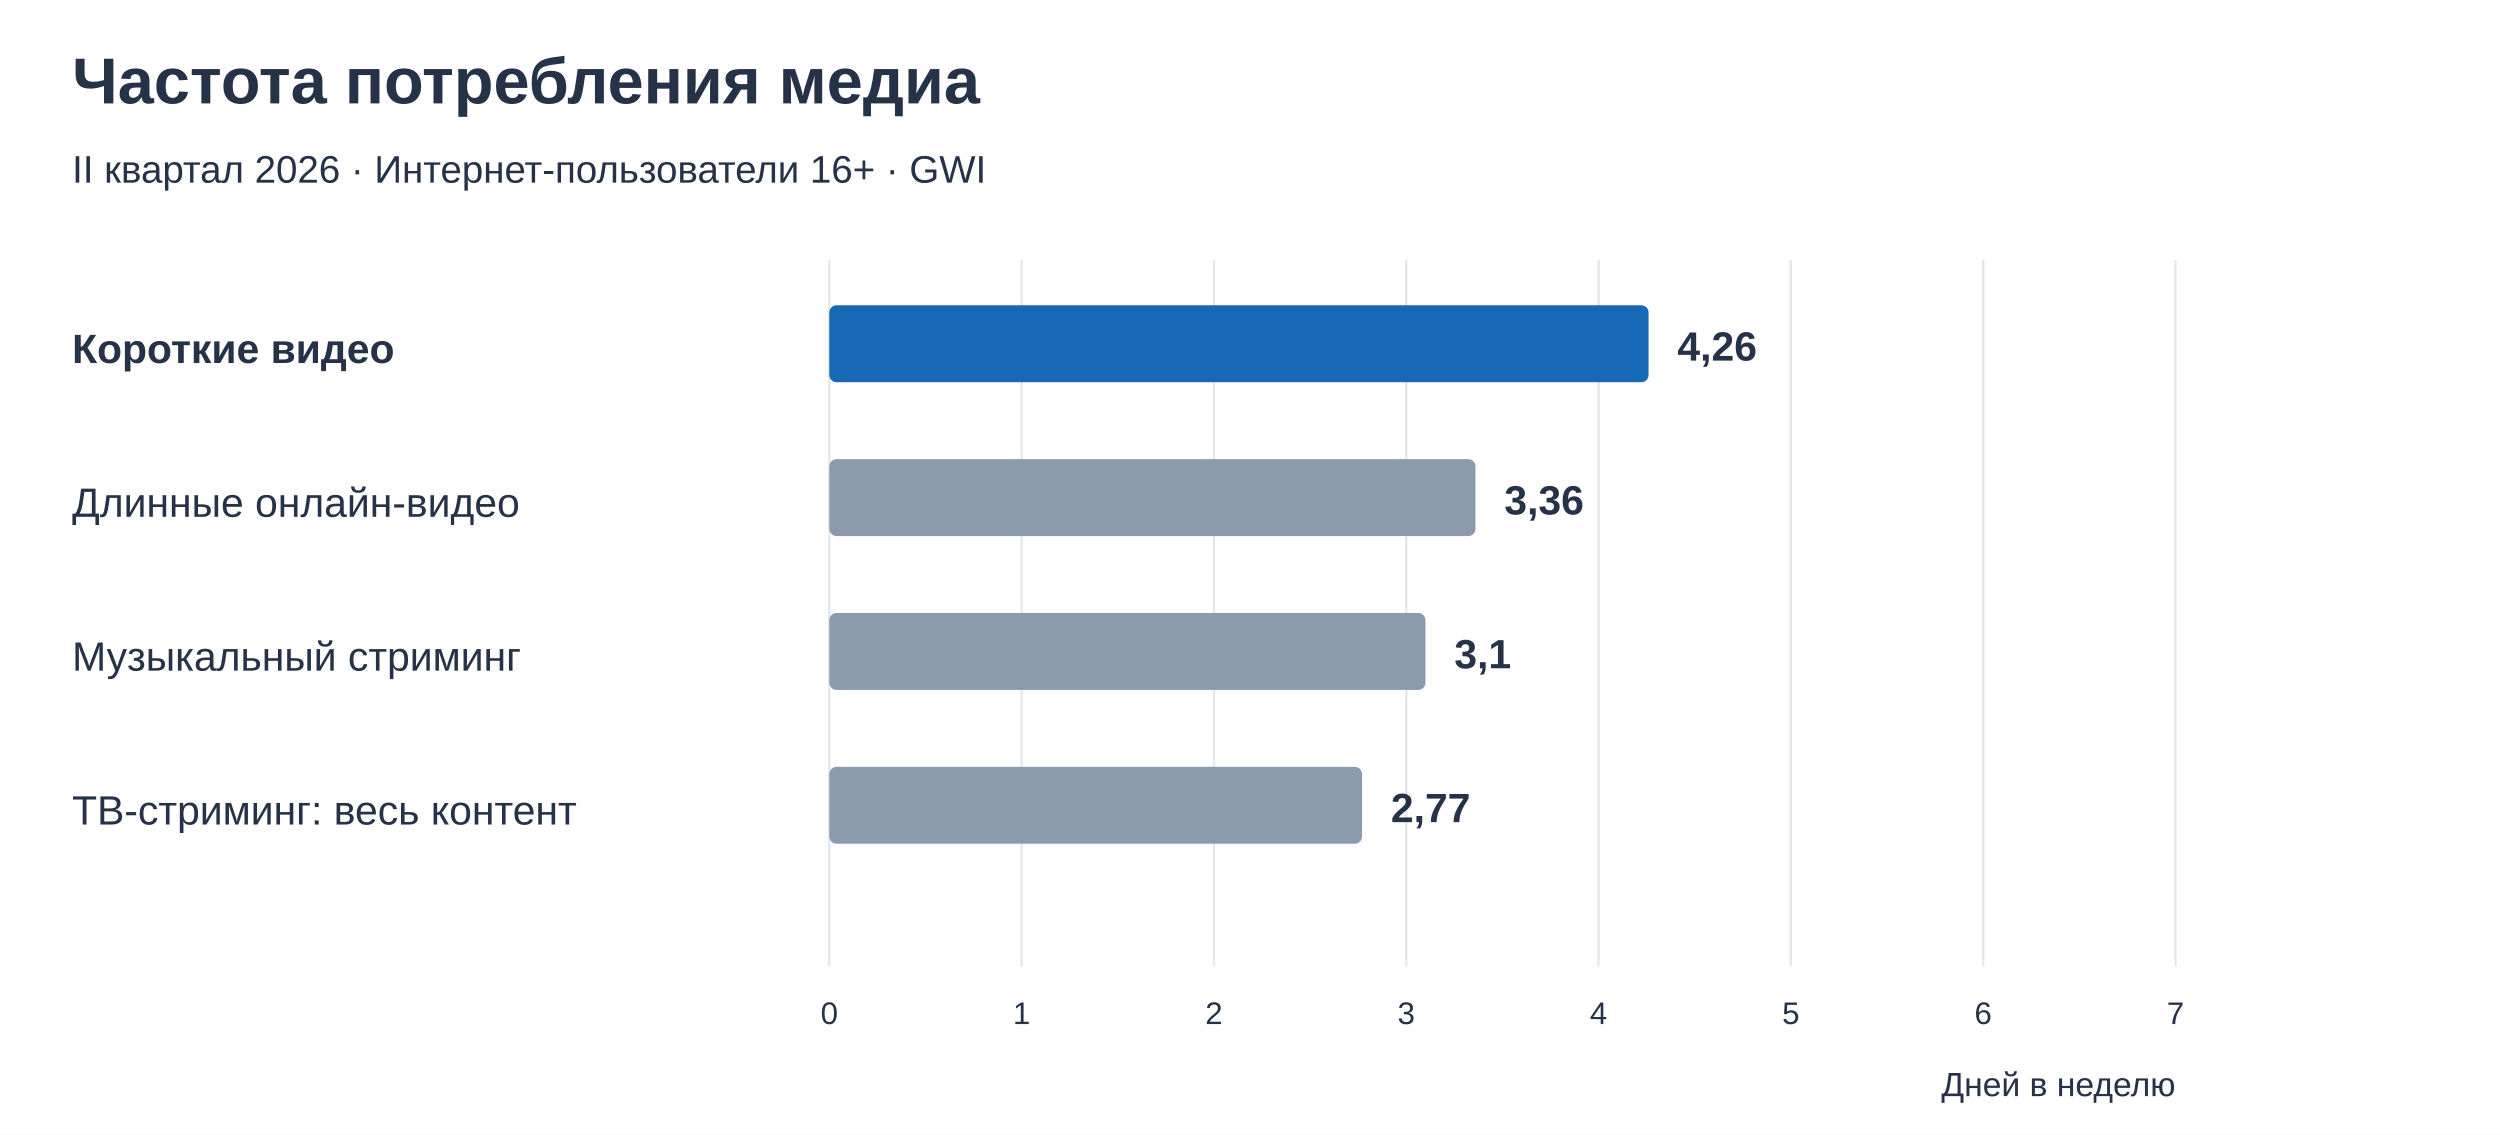
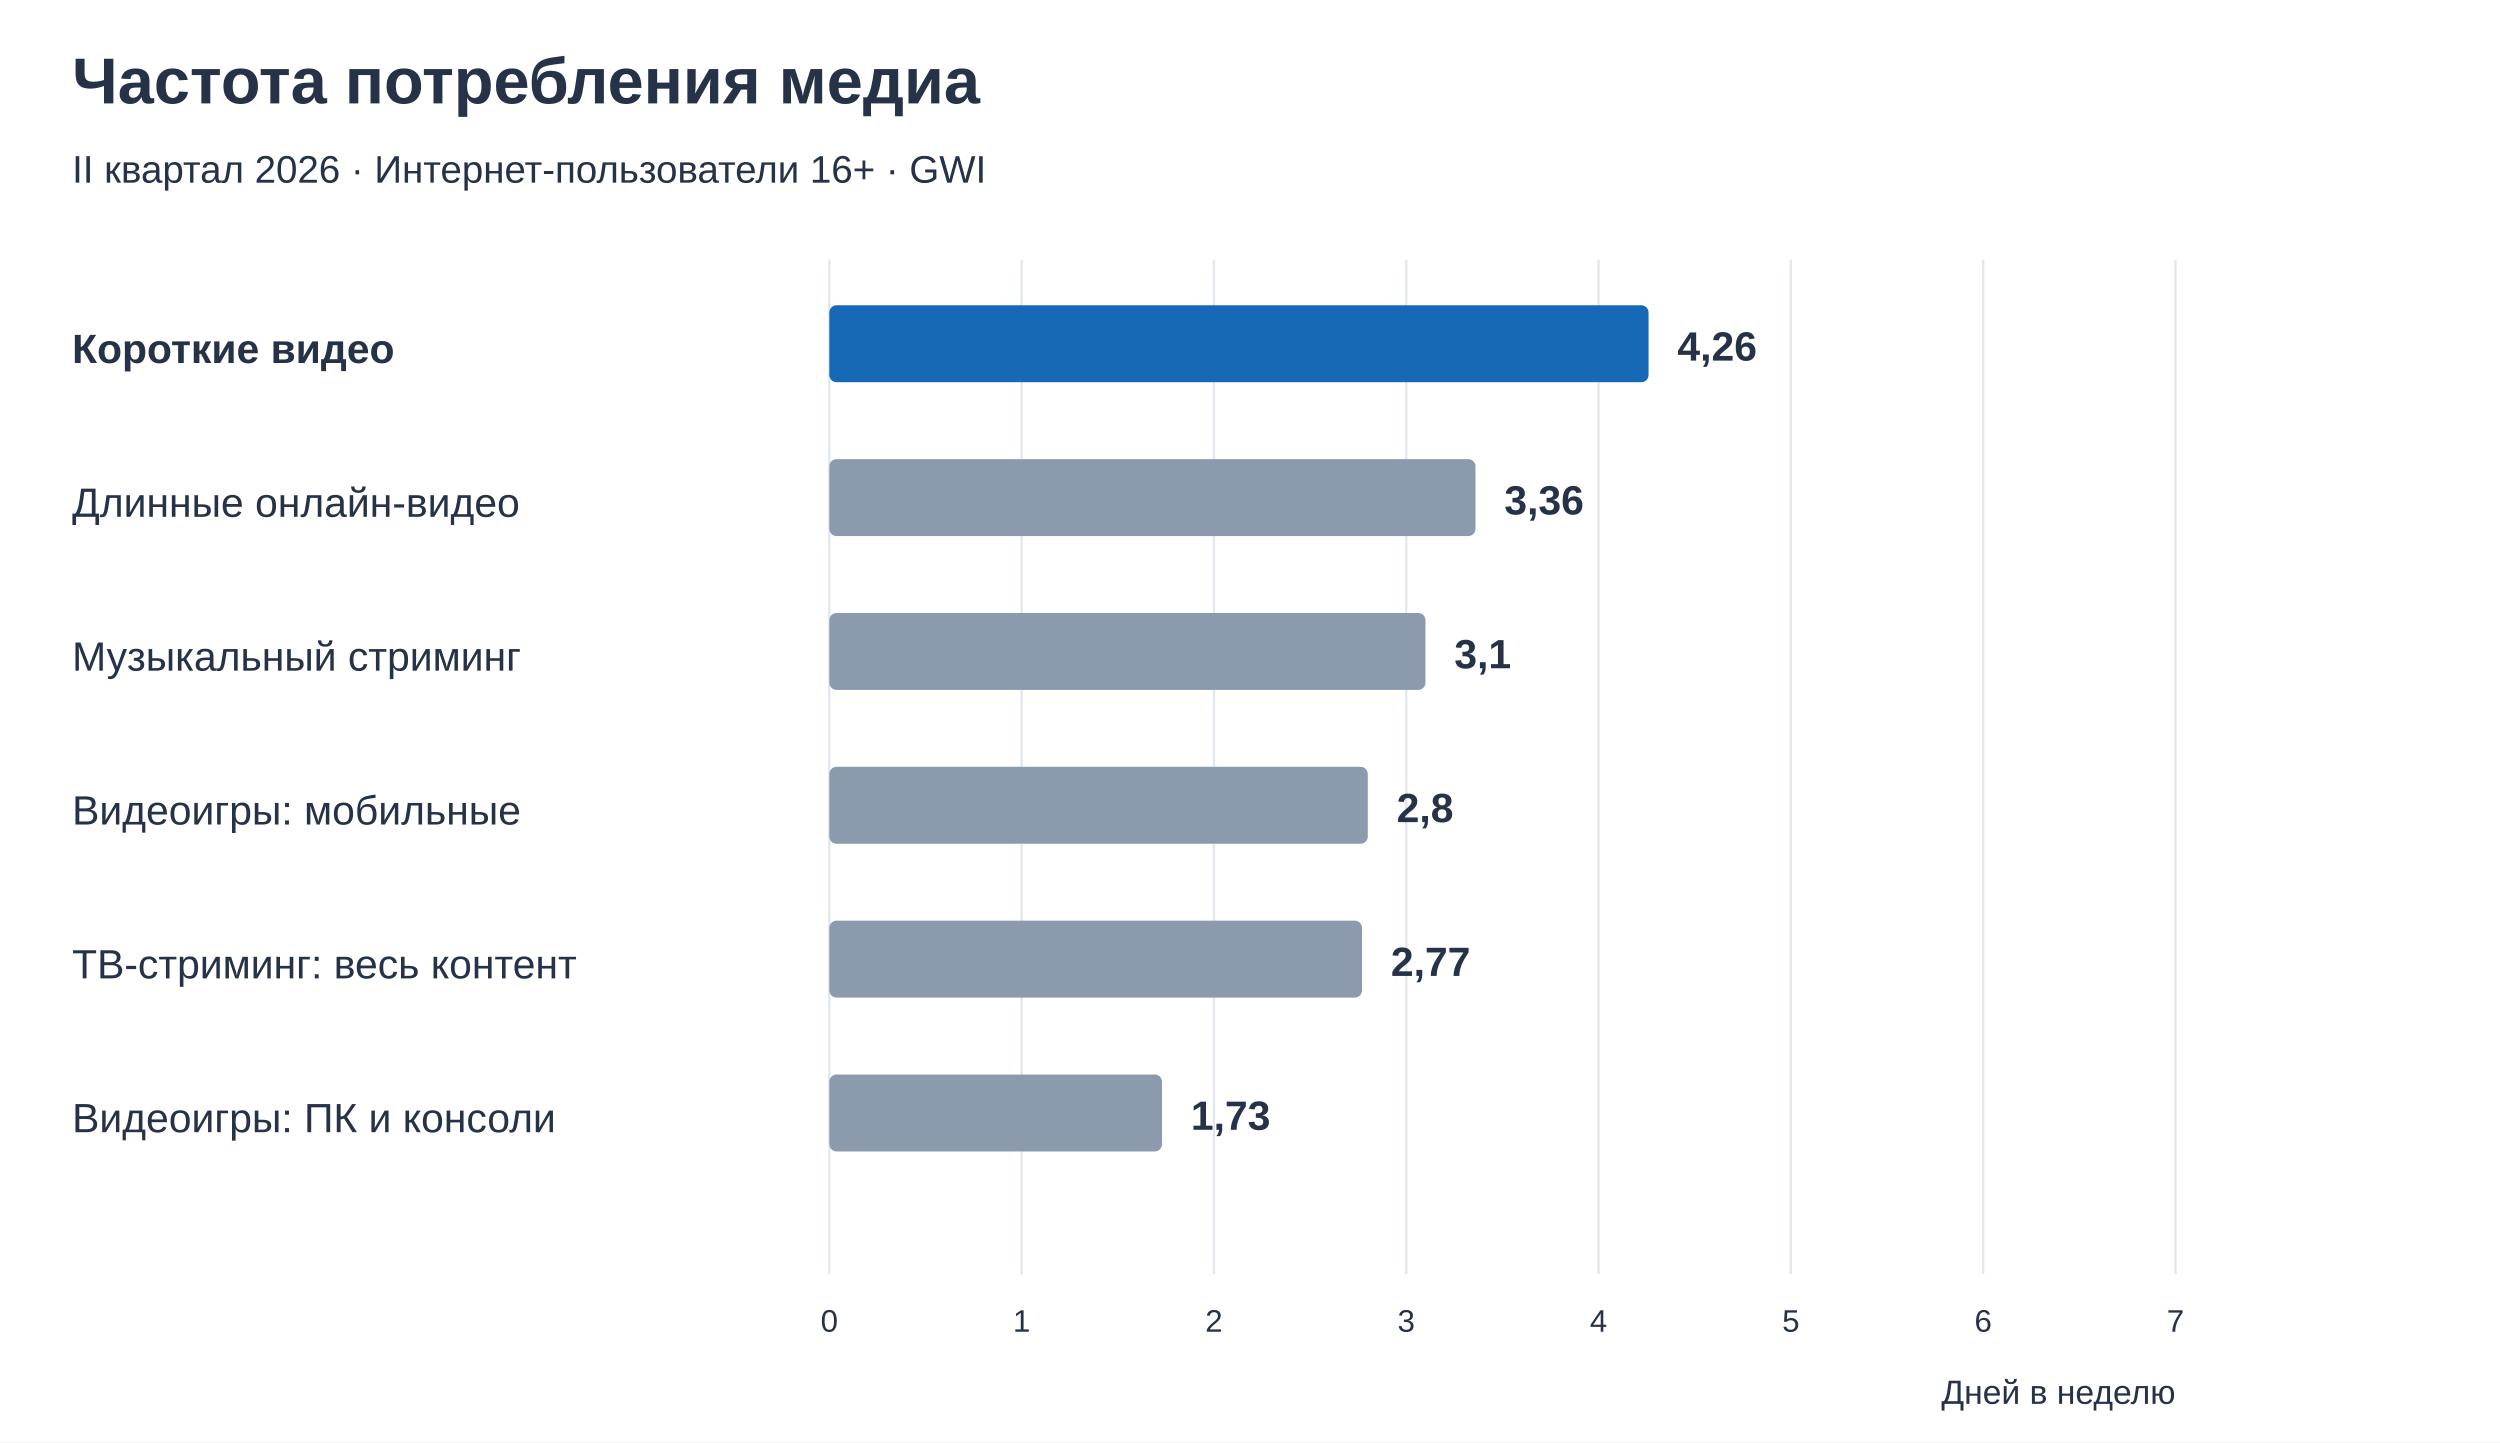
- <svg xmlns="http://www.w3.org/2000/svg" width="1040" height="472" viewBox="0 0 1040 472" role="img" aria-labelledby="title desc" xml:lang="ru">
+ <svg xmlns="http://www.w3.org/2000/svg" width="1040" height="600" viewBox="0 0 1040 600" role="img" aria-labelledby="title desc" xml:lang="ru">
  <style>text{font-family:Arial,Helvetica,sans-serif;fill:#253247;font-variant-numeric:tabular-nums}</style>
  <rect width="100%" height="100%" fill="white" />
  <text x="30" y="43" text-anchor="start" font-size="27" font-weight="700">Частота потребления медиа</text>
  <text x="30" y="76" text-anchor="start" font-size="16" font-weight="400">II квартал 2026 · Интернет-пользователи 16+ · GWI</text>
-   <line x1="345.0" y1="108" x2="345.0" y2="402" stroke="#e3e8ee" />
-   <text x="345.0" y="426" text-anchor="middle" font-size="13" font-weight="400">0</text>
-   <line x1="425.0" y1="108" x2="425.0" y2="402" stroke="#e3e8ee" />
-   <text x="425.0" y="426" text-anchor="middle" font-size="13" font-weight="400">1</text>
-   <line x1="505.0" y1="108" x2="505.0" y2="402" stroke="#e3e8ee" />
-   <text x="505.0" y="426" text-anchor="middle" font-size="13" font-weight="400">2</text>
-   <line x1="585.0" y1="108" x2="585.0" y2="402" stroke="#e3e8ee" />
-   <text x="585.0" y="426" text-anchor="middle" font-size="13" font-weight="400">3</text>
-   <line x1="665.0" y1="108" x2="665.0" y2="402" stroke="#e3e8ee" />
-   <text x="665.0" y="426" text-anchor="middle" font-size="13" font-weight="400">4</text>
-   <line x1="745.0" y1="108" x2="745.0" y2="402" stroke="#e3e8ee" />
-   <text x="745.0" y="426" text-anchor="middle" font-size="13" font-weight="400">5</text>
-   <line x1="825.0" y1="108" x2="825.0" y2="402" stroke="#e3e8ee" />
-   <text x="825.0" y="426" text-anchor="middle" font-size="13" font-weight="400">6</text>
-   <line x1="905.0" y1="108" x2="905.0" y2="402" stroke="#e3e8ee" />
-   <text x="905.0" y="426" text-anchor="middle" font-size="13" font-weight="400">7</text>
+   <line x1="345.0" y1="108" x2="345.0" y2="530" stroke="#e3e8ee" />
+   <text x="345.0" y="554" text-anchor="middle" font-size="13" font-weight="400">0</text>
+   <line x1="425.0" y1="108" x2="425.0" y2="530" stroke="#e3e8ee" />
+   <text x="425.0" y="554" text-anchor="middle" font-size="13" font-weight="400">1</text>
+   <line x1="505.0" y1="108" x2="505.0" y2="530" stroke="#e3e8ee" />
+   <text x="505.0" y="554" text-anchor="middle" font-size="13" font-weight="400">2</text>
+   <line x1="585.0" y1="108" x2="585.0" y2="530" stroke="#e3e8ee" />
+   <text x="585.0" y="554" text-anchor="middle" font-size="13" font-weight="400">3</text>
+   <line x1="665.0" y1="108" x2="665.0" y2="530" stroke="#e3e8ee" />
+   <text x="665.0" y="554" text-anchor="middle" font-size="13" font-weight="400">4</text>
+   <line x1="745.0" y1="108" x2="745.0" y2="530" stroke="#e3e8ee" />
+   <text x="745.0" y="554" text-anchor="middle" font-size="13" font-weight="400">5</text>
+   <line x1="825.0" y1="108" x2="825.0" y2="530" stroke="#e3e8ee" />
+   <text x="825.0" y="554" text-anchor="middle" font-size="13" font-weight="400">6</text>
+   <line x1="905.0" y1="108" x2="905.0" y2="530" stroke="#e3e8ee" />
+   <text x="905.0" y="554" text-anchor="middle" font-size="13" font-weight="400">7</text>
  <text x="30" y="151" text-anchor="start" font-size="17" font-weight="700">Короткие видео</text>
  <rect data-category="short_video" data-value="4.26" x="345" y="127" width="340.8" height="32" rx="3" fill="#1768b5" />
  <text x="697.8" y="150" text-anchor="start" font-size="17" font-weight="600">4,26</text>
  <text x="30" y="215" text-anchor="start" font-size="17" font-weight="400">Длинные онлайн-видео</text>
  <rect data-category="long_video" data-value="3.36" x="345" y="191" width="268.8" height="32" rx="3" fill="#8b9bad" />
  <text x="625.8" y="214" text-anchor="start" font-size="17" font-weight="600">3,36</text>
  <text x="30" y="279" text-anchor="start" font-size="17" font-weight="400">Музыкальный стриминг</text>
  <rect data-category="music" data-value="3.1" x="345" y="255" width="248" height="32" rx="3" fill="#8b9bad" />
  <text x="605.0" y="278" text-anchor="start" font-size="17" font-weight="600">3,1</text>
-   <text x="30" y="343" text-anchor="start" font-size="17" font-weight="400">ТВ-стриминг: весь контент</text>
-   <rect data-category="series" data-value="2.77" x="345" y="319" width="221.6" height="32" rx="3" fill="#8b9bad" />
-   <text x="578.6" y="342" text-anchor="start" font-size="17" font-weight="600">2,77</text>
-   <text x="905" y="456" text-anchor="end" font-size="14" font-weight="400">Дней в неделю</text>
+   <text x="30" y="343" text-anchor="start" font-size="17" font-weight="400">Видеоигры: мобильные</text>
+   <rect data-category="games_mobile" data-value="2.8" x="345" y="319" width="224" height="32" rx="3" fill="#8b9bad" />
+   <text x="581.0" y="342" text-anchor="start" font-size="17" font-weight="600">2,8</text>
+   <text x="30" y="407" text-anchor="start" font-size="17" font-weight="400">ТВ-стриминг: весь контент</text>
+   <rect data-category="series" data-value="2.77" x="345" y="383" width="221.6" height="32" rx="3" fill="#8b9bad" />
+   <text x="578.6" y="406" text-anchor="start" font-size="17" font-weight="600">2,77</text>
+   <text x="30" y="471" text-anchor="start" font-size="17" font-weight="400">Видеоигры: ПК и консоли</text>
+   <rect data-category="games_pc_console" data-value="1.73" x="345" y="447" width="138.4" height="32" rx="3" fill="#8b9bad" />
+   <text x="495.4" y="470" text-anchor="start" font-size="17" font-weight="600">1,73</text>
+   <text x="905" y="584" text-anchor="end" font-size="14" font-weight="400">Дней в неделю</text>
</svg>
